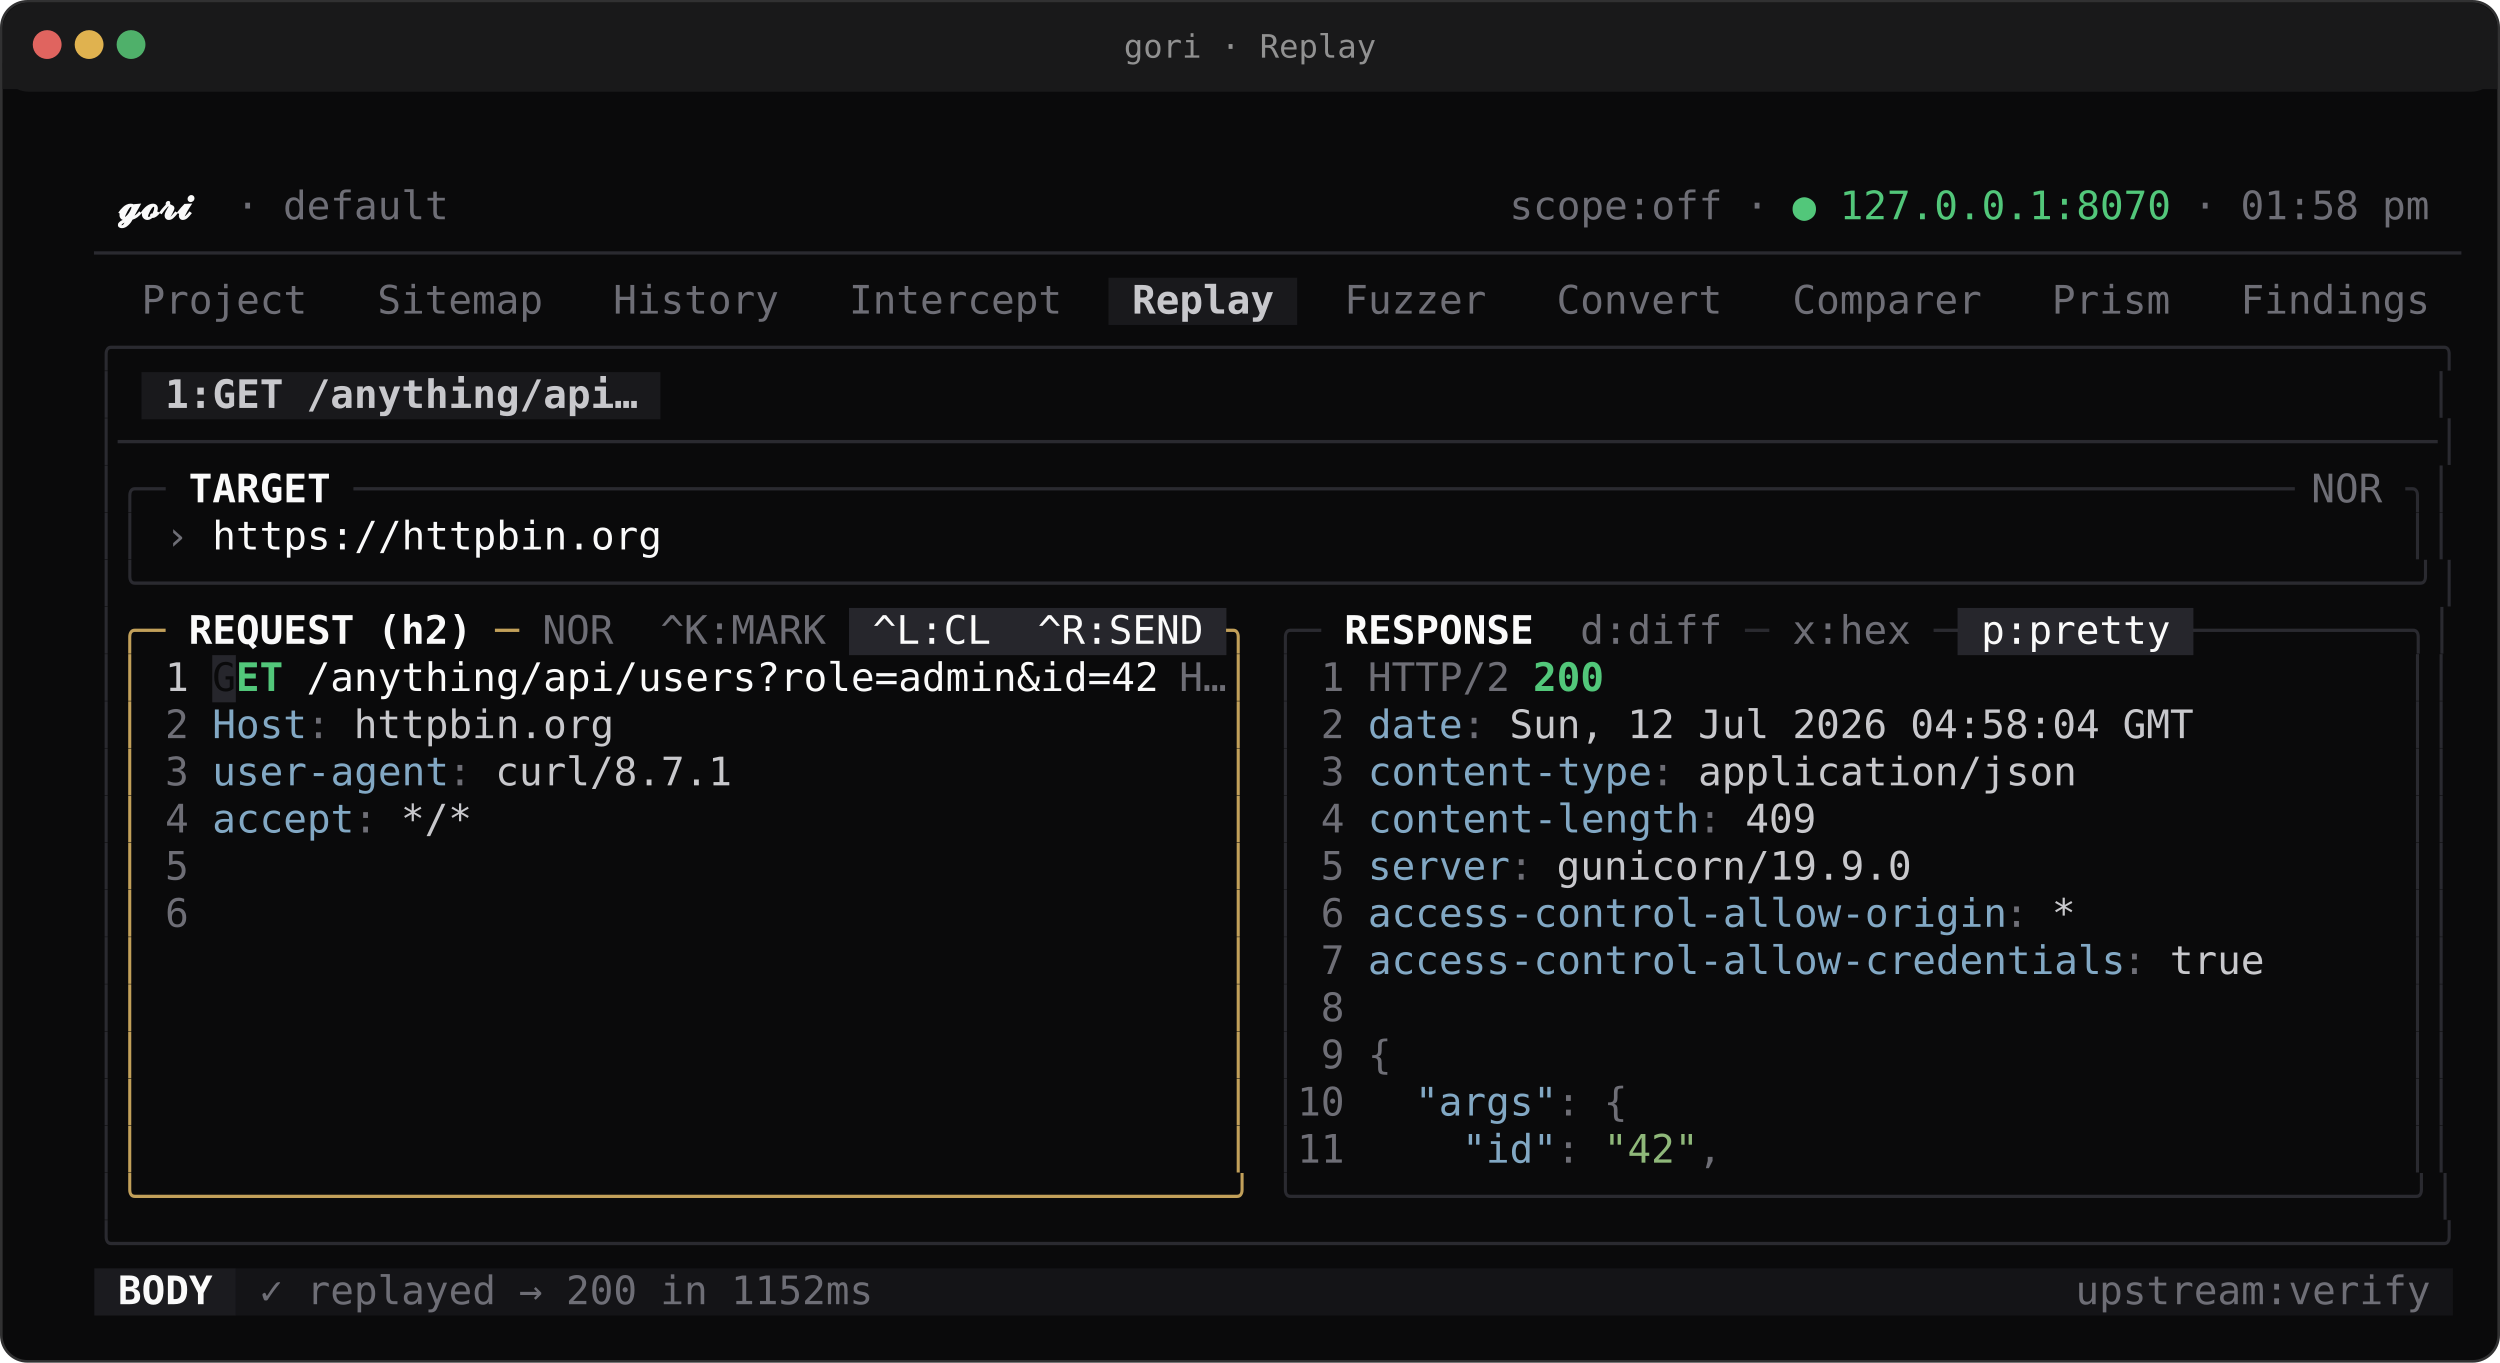
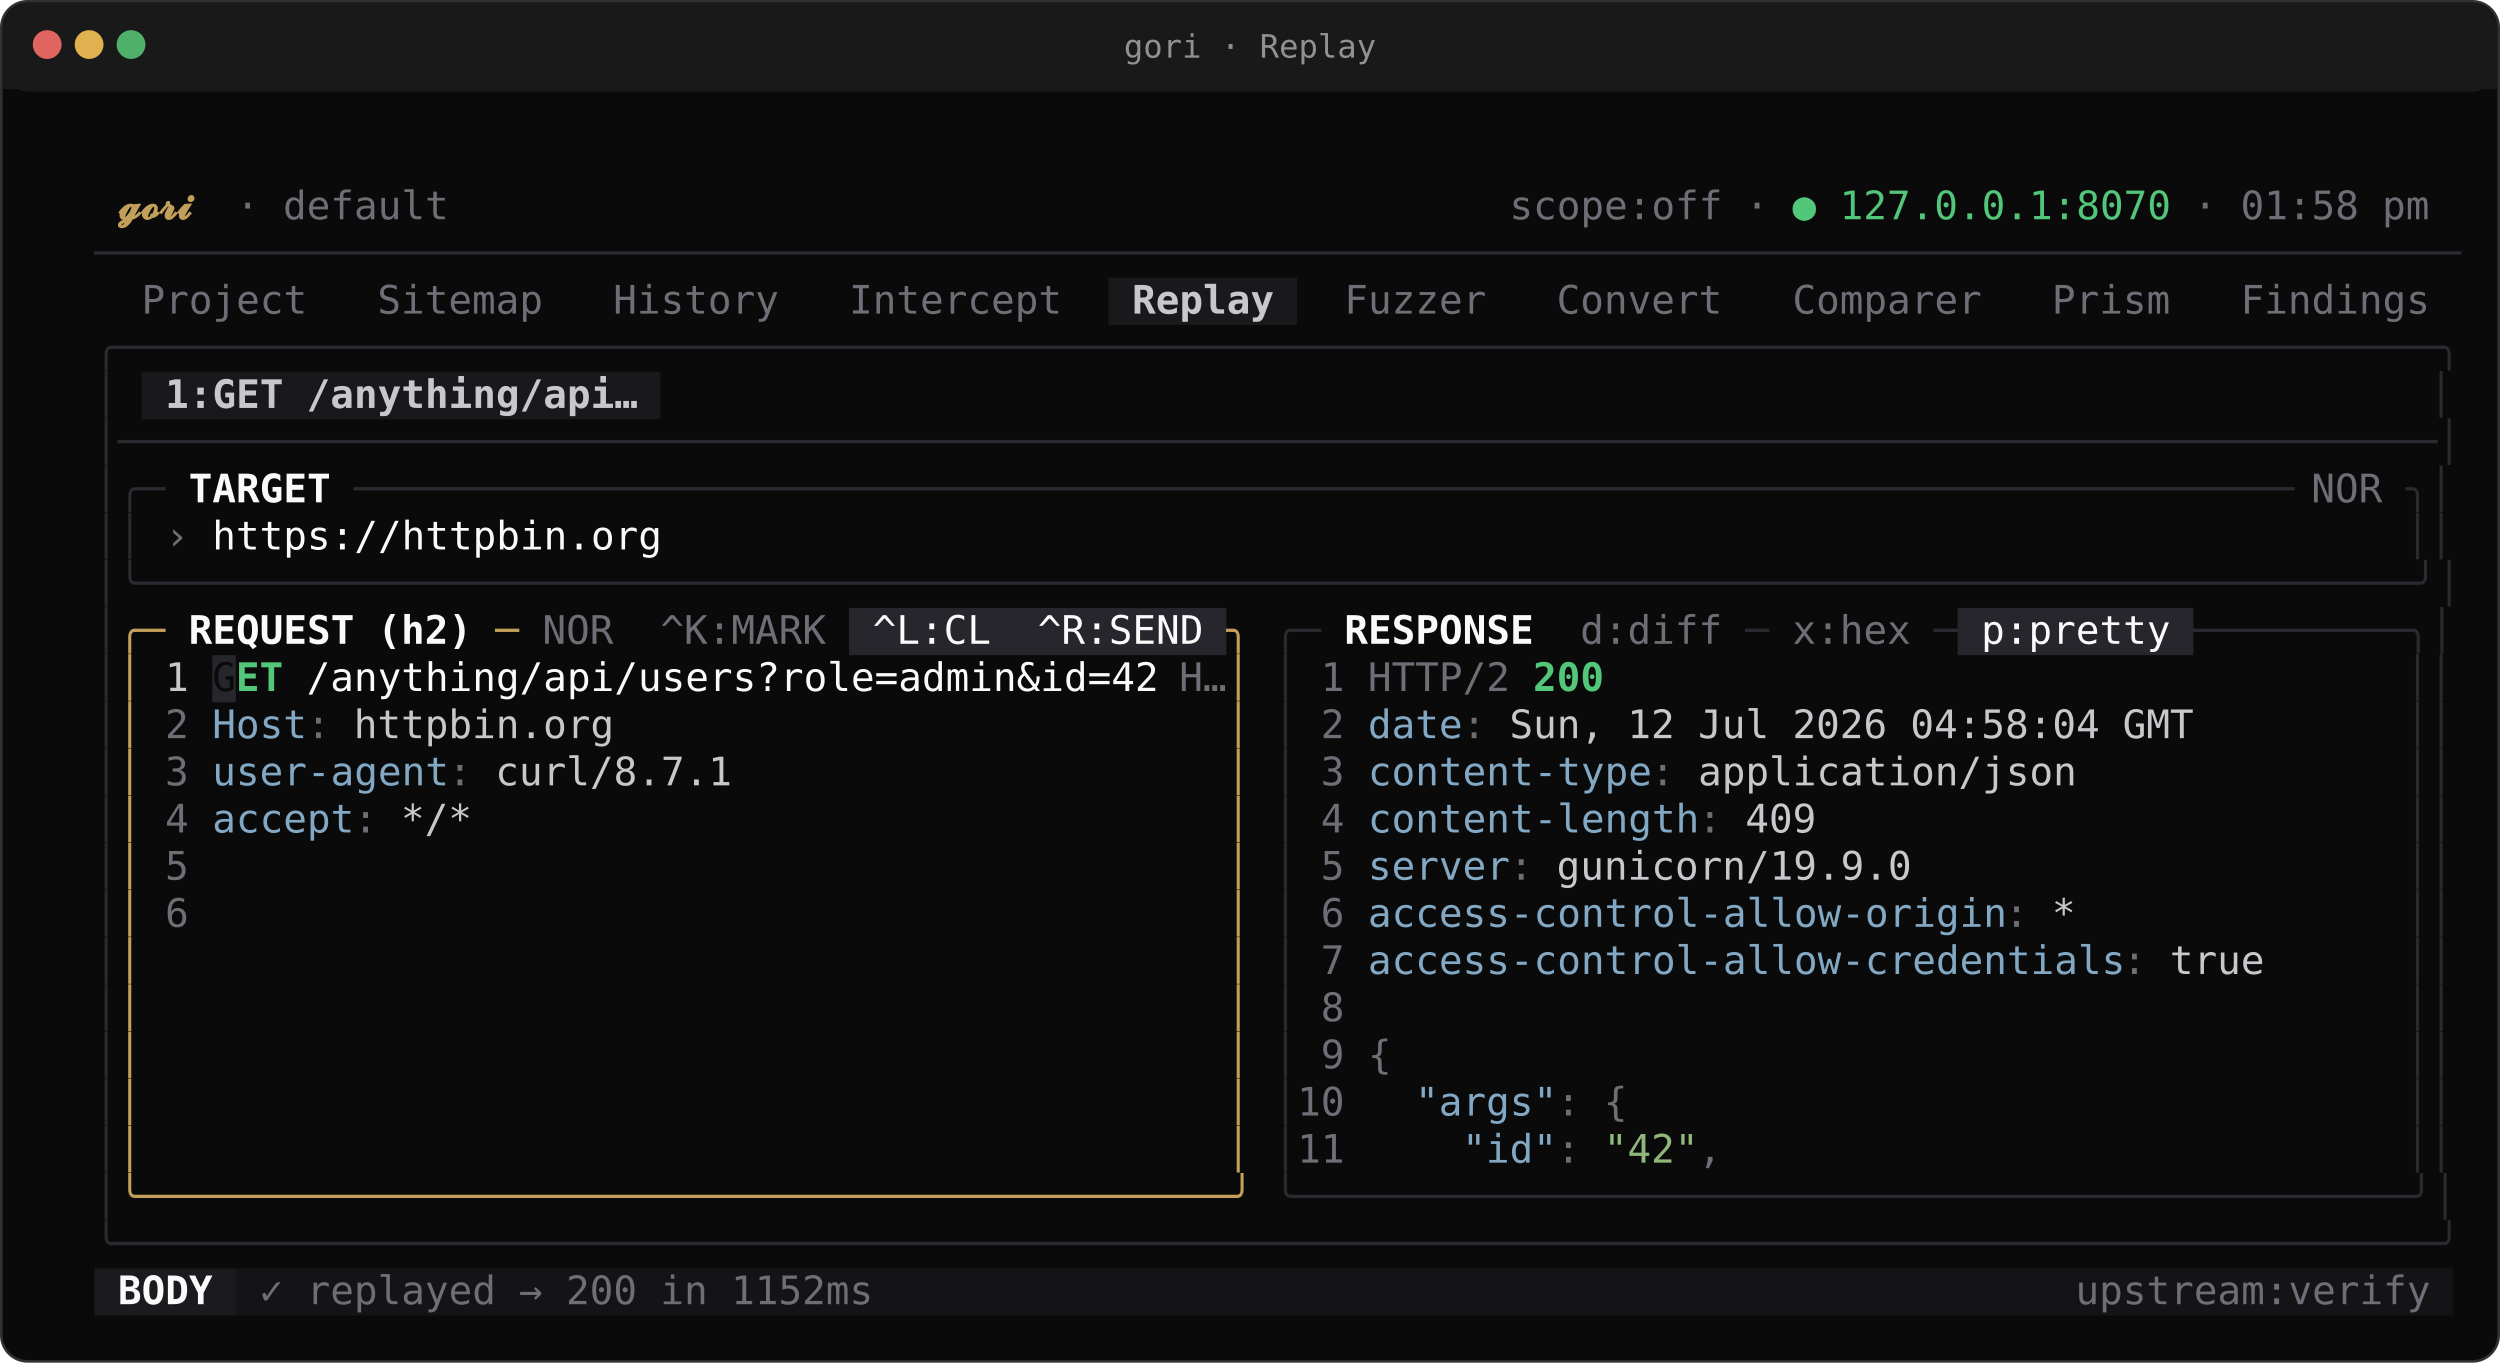
<svg xmlns="http://www.w3.org/2000/svg" width="954" height="520" viewBox="0 0 954.0 520.0" font-family="ui-monospace,'SF Mono','JetBrains Mono',Menlo,Consolas,monospace" font-size="15.0px" role="img" aria-label="gori · Replay">
  <rect x="0.5" y="0.5" width="953.0" height="519.0" rx="10" ry="10" fill="#0a0a0b" stroke="#313132" stroke-width="1" />
  <rect x="1" y="1" width="952.0" height="34.0" rx="10" ry="10" fill="#19191a" />
  <rect x="1" y="24.0" width="952.0" height="10" fill="#19191a" />
  <circle cx="18.0" cy="17.0" r="5.5" fill="#e0645f" />
  <circle cx="34.0" cy="17.0" r="5.5" fill="#e0b24f" />
  <circle cx="50.0" cy="17.0" r="5.5" fill="#4fb06a" />
  <text x="477.0" y="22.0" text-anchor="middle" fill="#919191" font-size="12.3px">gori · Replay</text>
  <rect x="423.00" y="106.00" width="72.00" height="18.00" fill="#19191c" />
  <rect x="54.00" y="142.00" width="198.00" height="18.00" fill="#19191c" />
  <rect x="324.00" y="232.00" width="144.00" height="18.00" fill="#26262c" />
  <rect x="747.00" y="232.00" width="90.00" height="18.00" fill="#26262c" />
  <rect x="81.00" y="250.00" width="9.00" height="18.00" fill="#26262c" />
  <rect x="36.00" y="484.00" width="54.00" height="18.00" fill="#1b1b1f" />
  <rect x="90.00" y="484.00" width="846.00" height="18.00" fill="#141417" />
-   <text x="45.00" y="83.68" textLength="36.00" lengthAdjust="spacingAndGlyphs" fill="#fafafa" font-weight="700" xml:space="preserve">𝓰𝓸𝓻𝓲</text>
+   <text x="45.00" y="83.68" textLength="36.00" lengthAdjust="spacingAndGlyphs" fill="#c2a05a" font-weight="700" xml:space="preserve">𝓰𝓸𝓻𝓲</text>
  <text x="90.00" y="83.68" textLength="9.00" lengthAdjust="spacingAndGlyphs" fill="#6e6e76" xml:space="preserve">·</text>
  <text x="108.00" y="83.68" textLength="63.00" lengthAdjust="spacingAndGlyphs" fill="#6e6e76" xml:space="preserve">default</text>
  <text x="576.00" y="83.68" textLength="81.00" lengthAdjust="spacingAndGlyphs" fill="#6e6e76" xml:space="preserve">scope:off</text>
  <text x="666.00" y="83.68" textLength="9.00" lengthAdjust="spacingAndGlyphs" fill="#6e6e76" xml:space="preserve">·</text>
  <text x="684.00" y="83.68" textLength="9.00" lengthAdjust="spacingAndGlyphs" fill="#52c77a" xml:space="preserve">●</text>
  <text x="702.00" y="83.68" textLength="126.00" lengthAdjust="spacingAndGlyphs" fill="#52c77a" xml:space="preserve">127.0.0.1:8070</text>
  <text x="837.00" y="83.68" textLength="9.00" lengthAdjust="spacingAndGlyphs" fill="#6e6e76" xml:space="preserve">·</text>
  <text x="855.00" y="83.68" textLength="45.00" lengthAdjust="spacingAndGlyphs" fill="#6e6e76" xml:space="preserve">01:58</text>
  <text x="909.00" y="83.68" textLength="18.00" lengthAdjust="spacingAndGlyphs" fill="#6e6e76" xml:space="preserve">pm</text>
  <text x="36.00" y="101.68" textLength="900.00" lengthAdjust="spacingAndGlyphs" fill="#2a2a30" xml:space="preserve">────────────────────────────────────────────────────────────────────────────────────────────────────</text>
  <text x="54.00" y="119.68" textLength="63.00" lengthAdjust="spacingAndGlyphs" fill="#6e6e76" xml:space="preserve">Project</text>
  <text x="144.00" y="119.68" textLength="63.00" lengthAdjust="spacingAndGlyphs" fill="#6e6e76" xml:space="preserve">Sitemap</text>
  <text x="234.00" y="119.68" textLength="63.00" lengthAdjust="spacingAndGlyphs" fill="#6e6e76" xml:space="preserve">History</text>
  <text x="324.00" y="119.68" textLength="81.00" lengthAdjust="spacingAndGlyphs" fill="#6e6e76" xml:space="preserve">Intercept</text>
  <text x="432.00" y="119.68" textLength="54.00" lengthAdjust="spacingAndGlyphs" fill="#c8c8cc" font-weight="700" xml:space="preserve">Replay</text>
  <text x="513.00" y="119.68" textLength="54.00" lengthAdjust="spacingAndGlyphs" fill="#6e6e76" xml:space="preserve">Fuzzer</text>
  <text x="594.00" y="119.68" textLength="63.00" lengthAdjust="spacingAndGlyphs" fill="#6e6e76" xml:space="preserve">Convert</text>
  <text x="684.00" y="119.68" textLength="72.00" lengthAdjust="spacingAndGlyphs" fill="#6e6e76" xml:space="preserve">Comparer</text>
  <text x="783.00" y="119.68" textLength="45.00" lengthAdjust="spacingAndGlyphs" fill="#6e6e76" xml:space="preserve">Prism</text>
  <text x="855.00" y="119.68" textLength="72.00" lengthAdjust="spacingAndGlyphs" fill="#6e6e76" xml:space="preserve">Findings</text>
  <text x="36.00" y="137.68" textLength="900.00" lengthAdjust="spacingAndGlyphs" fill="#2a2a30" xml:space="preserve">╭──────────────────────────────────────────────────────────────────────────────────────────────────╮</text>
  <text x="36.00" y="155.68" textLength="9.00" lengthAdjust="spacingAndGlyphs" fill="#2a2a30" xml:space="preserve">│</text>
  <text x="63.00" y="155.68" textLength="45.00" lengthAdjust="spacingAndGlyphs" fill="#c8c8cc" font-weight="700" xml:space="preserve">1:GET</text>
  <text x="117.00" y="155.68" textLength="126.00" lengthAdjust="spacingAndGlyphs" fill="#c8c8cc" font-weight="700" xml:space="preserve">/anything/api…</text>
  <text x="927.00" y="155.68" textLength="9.00" lengthAdjust="spacingAndGlyphs" fill="#2a2a30" xml:space="preserve">│</text>
  <text x="36.00" y="173.68" textLength="900.00" lengthAdjust="spacingAndGlyphs" fill="#2a2a30" xml:space="preserve">│──────────────────────────────────────────────────────────────────────────────────────────────────│</text>
  <text x="36.00" y="191.68" textLength="27.00" lengthAdjust="spacingAndGlyphs" fill="#2a2a30" xml:space="preserve">│╭─</text>
  <text x="72.00" y="191.68" textLength="54.00" lengthAdjust="spacingAndGlyphs" fill="#fafafa" font-weight="700" xml:space="preserve">TARGET</text>
  <text x="135.00" y="191.68" textLength="738.00" lengthAdjust="spacingAndGlyphs" fill="#2a2a30" xml:space="preserve">──────────────────────────────────────────────────────────────────────────────────</text>
  <text x="882.00" y="191.68" textLength="27.00" lengthAdjust="spacingAndGlyphs" fill="#6e6e76" xml:space="preserve">NOR</text>
  <text x="918.00" y="191.68" textLength="18.00" lengthAdjust="spacingAndGlyphs" fill="#2a2a30" xml:space="preserve">╮│</text>
  <text x="36.00" y="209.68" textLength="18.00" lengthAdjust="spacingAndGlyphs" fill="#2a2a30" xml:space="preserve">││</text>
  <text x="63.00" y="209.68" textLength="9.00" lengthAdjust="spacingAndGlyphs" fill="#6e6e76" xml:space="preserve">›</text>
  <text x="81.00" y="209.68" textLength="171.00" lengthAdjust="spacingAndGlyphs" fill="#fafafa" xml:space="preserve">https://httpbin.org</text>
  <text x="918.00" y="209.68" textLength="18.00" lengthAdjust="spacingAndGlyphs" fill="#2a2a30" xml:space="preserve">││</text>
  <text x="36.00" y="227.68" textLength="900.00" lengthAdjust="spacingAndGlyphs" fill="#2a2a30" xml:space="preserve">│╰────────────────────────────────────────────────────────────────────────────────────────────────╯│</text>
  <text x="36.00" y="245.68" textLength="9.00" lengthAdjust="spacingAndGlyphs" fill="#2a2a30" xml:space="preserve">│</text>
  <text x="45.00" y="245.68" textLength="18.00" lengthAdjust="spacingAndGlyphs" fill="#c2a05a" xml:space="preserve">╭─</text>
  <text x="72.00" y="245.68" textLength="63.00" lengthAdjust="spacingAndGlyphs" fill="#fafafa" font-weight="700" xml:space="preserve">REQUEST</text>
  <text x="144.00" y="245.68" textLength="36.00" lengthAdjust="spacingAndGlyphs" fill="#fafafa" font-weight="700" xml:space="preserve">(h2)</text>
  <text x="189.00" y="245.68" textLength="9.00" lengthAdjust="spacingAndGlyphs" fill="#c2a05a" xml:space="preserve">─</text>
  <text x="207.00" y="245.68" textLength="27.00" lengthAdjust="spacingAndGlyphs" fill="#6e6e76" xml:space="preserve">NOR</text>
  <text x="252.00" y="245.68" textLength="63.00" lengthAdjust="spacingAndGlyphs" fill="#6e6e76" xml:space="preserve">^K:MARK</text>
  <text x="333.00" y="245.68" textLength="45.00" lengthAdjust="spacingAndGlyphs" fill="#fafafa" xml:space="preserve">^L:CL</text>
  <text x="396.00" y="245.68" textLength="63.00" lengthAdjust="spacingAndGlyphs" fill="#fafafa" xml:space="preserve">^R:SEND</text>
  <text x="468.00" y="245.68" textLength="9.00" lengthAdjust="spacingAndGlyphs" fill="#c2a05a" xml:space="preserve">╮</text>
  <text x="486.00" y="245.68" textLength="18.00" lengthAdjust="spacingAndGlyphs" fill="#2a2a30" xml:space="preserve">╭─</text>
  <text x="513.00" y="245.68" textLength="72.00" lengthAdjust="spacingAndGlyphs" fill="#fafafa" font-weight="700" xml:space="preserve">RESPONSE</text>
  <text x="603.00" y="245.68" textLength="54.00" lengthAdjust="spacingAndGlyphs" fill="#6e6e76" xml:space="preserve">d:diff</text>
  <text x="666.00" y="245.68" textLength="9.00" lengthAdjust="spacingAndGlyphs" fill="#2a2a30" xml:space="preserve">─</text>
  <text x="684.00" y="245.68" textLength="45.00" lengthAdjust="spacingAndGlyphs" fill="#6e6e76" xml:space="preserve">x:hex</text>
  <text x="738.00" y="245.68" textLength="9.00" lengthAdjust="spacingAndGlyphs" fill="#2a2a30" xml:space="preserve">─</text>
  <text x="756.00" y="245.68" textLength="72.00" lengthAdjust="spacingAndGlyphs" fill="#fafafa" xml:space="preserve">p:pretty</text>
  <text x="837.00" y="245.68" textLength="99.00" lengthAdjust="spacingAndGlyphs" fill="#2a2a30" xml:space="preserve">─────────╮│</text>
  <text x="36.00" y="263.68" textLength="9.00" lengthAdjust="spacingAndGlyphs" fill="#2a2a30" xml:space="preserve">│</text>
  <text x="45.00" y="263.68" textLength="9.00" lengthAdjust="spacingAndGlyphs" fill="#c2a05a" xml:space="preserve">│</text>
  <text x="63.00" y="263.68" textLength="9.00" lengthAdjust="spacingAndGlyphs" fill="#c8c8cc" xml:space="preserve">1</text>
  <text x="81.00" y="263.68" textLength="9.00" lengthAdjust="spacingAndGlyphs" fill="#0a0a0b" xml:space="preserve">G</text>
  <text x="90.00" y="263.68" textLength="18.00" lengthAdjust="spacingAndGlyphs" fill="#52c77a" font-weight="700" xml:space="preserve">ET</text>
  <text x="117.00" y="263.68" textLength="324.00" lengthAdjust="spacingAndGlyphs" fill="#fafafa" xml:space="preserve">/anything/api/users?role=admin&amp;id=42</text>
  <text x="450.00" y="263.68" textLength="18.00" lengthAdjust="spacingAndGlyphs" fill="#6e6e76" xml:space="preserve">H…</text>
  <text x="468.00" y="263.68" textLength="9.00" lengthAdjust="spacingAndGlyphs" fill="#c2a05a" xml:space="preserve">│</text>
  <text x="486.00" y="263.68" textLength="9.00" lengthAdjust="spacingAndGlyphs" fill="#2a2a30" xml:space="preserve">│</text>
  <text x="504.00" y="263.68" textLength="9.00" lengthAdjust="spacingAndGlyphs" fill="#6e6e76" xml:space="preserve">1</text>
  <text x="522.00" y="263.68" textLength="54.00" lengthAdjust="spacingAndGlyphs" fill="#6e6e76" xml:space="preserve">HTTP/2</text>
  <text x="585.00" y="263.68" textLength="27.00" lengthAdjust="spacingAndGlyphs" fill="#52c77a" font-weight="700" xml:space="preserve">200</text>
  <text x="918.00" y="263.68" textLength="18.00" lengthAdjust="spacingAndGlyphs" fill="#2a2a30" xml:space="preserve">││</text>
  <text x="36.00" y="281.68" textLength="9.00" lengthAdjust="spacingAndGlyphs" fill="#2a2a30" xml:space="preserve">│</text>
  <text x="45.00" y="281.68" textLength="9.00" lengthAdjust="spacingAndGlyphs" fill="#c2a05a" xml:space="preserve">│</text>
  <text x="63.00" y="281.68" textLength="9.00" lengthAdjust="spacingAndGlyphs" fill="#6e6e76" xml:space="preserve">2</text>
  <text x="81.00" y="281.68" textLength="36.00" lengthAdjust="spacingAndGlyphs" fill="#82a8c4" xml:space="preserve">Host</text>
  <text x="117.00" y="281.68" textLength="9.00" lengthAdjust="spacingAndGlyphs" fill="#6e6e76" xml:space="preserve">:</text>
  <text x="135.00" y="281.68" textLength="99.00" lengthAdjust="spacingAndGlyphs" fill="#c8c8cc" xml:space="preserve">httpbin.org</text>
  <text x="468.00" y="281.68" textLength="9.00" lengthAdjust="spacingAndGlyphs" fill="#c2a05a" xml:space="preserve">│</text>
  <text x="486.00" y="281.68" textLength="9.00" lengthAdjust="spacingAndGlyphs" fill="#2a2a30" xml:space="preserve">│</text>
  <text x="504.00" y="281.68" textLength="9.00" lengthAdjust="spacingAndGlyphs" fill="#6e6e76" xml:space="preserve">2</text>
  <text x="522.00" y="281.68" textLength="36.00" lengthAdjust="spacingAndGlyphs" fill="#82a8c4" xml:space="preserve">date</text>
  <text x="558.00" y="281.68" textLength="9.00" lengthAdjust="spacingAndGlyphs" fill="#6e6e76" xml:space="preserve">:</text>
  <text x="576.00" y="281.68" textLength="36.00" lengthAdjust="spacingAndGlyphs" fill="#c8c8cc" xml:space="preserve">Sun,</text>
  <text x="621.00" y="281.68" textLength="18.00" lengthAdjust="spacingAndGlyphs" fill="#c8c8cc" xml:space="preserve">12</text>
  <text x="648.00" y="281.68" textLength="27.00" lengthAdjust="spacingAndGlyphs" fill="#c8c8cc" xml:space="preserve">Jul</text>
  <text x="684.00" y="281.68" textLength="36.00" lengthAdjust="spacingAndGlyphs" fill="#c8c8cc" xml:space="preserve">2026</text>
  <text x="729.00" y="281.68" textLength="72.00" lengthAdjust="spacingAndGlyphs" fill="#c8c8cc" xml:space="preserve">04:58:04</text>
  <text x="810.00" y="281.68" textLength="27.00" lengthAdjust="spacingAndGlyphs" fill="#c8c8cc" xml:space="preserve">GMT</text>
  <text x="918.00" y="281.68" textLength="18.00" lengthAdjust="spacingAndGlyphs" fill="#2a2a30" xml:space="preserve">││</text>
  <text x="36.00" y="299.68" textLength="9.00" lengthAdjust="spacingAndGlyphs" fill="#2a2a30" xml:space="preserve">│</text>
  <text x="45.00" y="299.68" textLength="9.00" lengthAdjust="spacingAndGlyphs" fill="#c2a05a" xml:space="preserve">│</text>
  <text x="63.00" y="299.68" textLength="9.00" lengthAdjust="spacingAndGlyphs" fill="#6e6e76" xml:space="preserve">3</text>
  <text x="81.00" y="299.68" textLength="90.00" lengthAdjust="spacingAndGlyphs" fill="#82a8c4" xml:space="preserve">user-agent</text>
  <text x="171.00" y="299.68" textLength="9.00" lengthAdjust="spacingAndGlyphs" fill="#6e6e76" xml:space="preserve">:</text>
  <text x="189.00" y="299.68" textLength="90.00" lengthAdjust="spacingAndGlyphs" fill="#c8c8cc" xml:space="preserve">curl/8.7.1</text>
  <text x="468.00" y="299.68" textLength="9.00" lengthAdjust="spacingAndGlyphs" fill="#c2a05a" xml:space="preserve">│</text>
  <text x="486.00" y="299.68" textLength="9.00" lengthAdjust="spacingAndGlyphs" fill="#2a2a30" xml:space="preserve">│</text>
  <text x="504.00" y="299.68" textLength="9.00" lengthAdjust="spacingAndGlyphs" fill="#6e6e76" xml:space="preserve">3</text>
  <text x="522.00" y="299.68" textLength="108.00" lengthAdjust="spacingAndGlyphs" fill="#82a8c4" xml:space="preserve">content-type</text>
  <text x="630.00" y="299.68" textLength="9.00" lengthAdjust="spacingAndGlyphs" fill="#6e6e76" xml:space="preserve">:</text>
  <text x="648.00" y="299.68" textLength="144.00" lengthAdjust="spacingAndGlyphs" fill="#c8c8cc" xml:space="preserve">application/json</text>
  <text x="918.00" y="299.68" textLength="18.00" lengthAdjust="spacingAndGlyphs" fill="#2a2a30" xml:space="preserve">││</text>
  <text x="36.00" y="317.68" textLength="9.00" lengthAdjust="spacingAndGlyphs" fill="#2a2a30" xml:space="preserve">│</text>
  <text x="45.00" y="317.68" textLength="9.00" lengthAdjust="spacingAndGlyphs" fill="#c2a05a" xml:space="preserve">│</text>
  <text x="63.00" y="317.68" textLength="9.00" lengthAdjust="spacingAndGlyphs" fill="#6e6e76" xml:space="preserve">4</text>
  <text x="81.00" y="317.68" textLength="54.00" lengthAdjust="spacingAndGlyphs" fill="#82a8c4" xml:space="preserve">accept</text>
  <text x="135.00" y="317.68" textLength="9.00" lengthAdjust="spacingAndGlyphs" fill="#6e6e76" xml:space="preserve">:</text>
  <text x="153.00" y="317.68" textLength="27.00" lengthAdjust="spacingAndGlyphs" fill="#c8c8cc" xml:space="preserve">*/*</text>
  <text x="468.00" y="317.68" textLength="9.00" lengthAdjust="spacingAndGlyphs" fill="#c2a05a" xml:space="preserve">│</text>
  <text x="486.00" y="317.68" textLength="9.00" lengthAdjust="spacingAndGlyphs" fill="#2a2a30" xml:space="preserve">│</text>
  <text x="504.00" y="317.68" textLength="9.00" lengthAdjust="spacingAndGlyphs" fill="#6e6e76" xml:space="preserve">4</text>
  <text x="522.00" y="317.68" textLength="126.00" lengthAdjust="spacingAndGlyphs" fill="#82a8c4" xml:space="preserve">content-length</text>
  <text x="648.00" y="317.68" textLength="9.00" lengthAdjust="spacingAndGlyphs" fill="#6e6e76" xml:space="preserve">:</text>
  <text x="666.00" y="317.68" textLength="27.00" lengthAdjust="spacingAndGlyphs" fill="#c8c8cc" xml:space="preserve">409</text>
  <text x="918.00" y="317.68" textLength="18.00" lengthAdjust="spacingAndGlyphs" fill="#2a2a30" xml:space="preserve">││</text>
  <text x="36.00" y="335.68" textLength="9.00" lengthAdjust="spacingAndGlyphs" fill="#2a2a30" xml:space="preserve">│</text>
  <text x="45.00" y="335.68" textLength="9.00" lengthAdjust="spacingAndGlyphs" fill="#c2a05a" xml:space="preserve">│</text>
  <text x="63.00" y="335.68" textLength="9.00" lengthAdjust="spacingAndGlyphs" fill="#6e6e76" xml:space="preserve">5</text>
  <text x="468.00" y="335.68" textLength="9.00" lengthAdjust="spacingAndGlyphs" fill="#c2a05a" xml:space="preserve">│</text>
  <text x="486.00" y="335.68" textLength="9.00" lengthAdjust="spacingAndGlyphs" fill="#2a2a30" xml:space="preserve">│</text>
  <text x="504.00" y="335.68" textLength="9.00" lengthAdjust="spacingAndGlyphs" fill="#6e6e76" xml:space="preserve">5</text>
  <text x="522.00" y="335.68" textLength="54.00" lengthAdjust="spacingAndGlyphs" fill="#82a8c4" xml:space="preserve">server</text>
  <text x="576.00" y="335.68" textLength="9.00" lengthAdjust="spacingAndGlyphs" fill="#6e6e76" xml:space="preserve">:</text>
  <text x="594.00" y="335.68" textLength="135.00" lengthAdjust="spacingAndGlyphs" fill="#c8c8cc" xml:space="preserve">gunicorn/19.9.0</text>
  <text x="918.00" y="335.68" textLength="18.00" lengthAdjust="spacingAndGlyphs" fill="#2a2a30" xml:space="preserve">││</text>
  <text x="36.00" y="353.68" textLength="9.00" lengthAdjust="spacingAndGlyphs" fill="#2a2a30" xml:space="preserve">│</text>
  <text x="45.00" y="353.68" textLength="9.00" lengthAdjust="spacingAndGlyphs" fill="#c2a05a" xml:space="preserve">│</text>
  <text x="63.00" y="353.68" textLength="9.00" lengthAdjust="spacingAndGlyphs" fill="#6e6e76" xml:space="preserve">6</text>
  <text x="468.00" y="353.68" textLength="9.00" lengthAdjust="spacingAndGlyphs" fill="#c2a05a" xml:space="preserve">│</text>
  <text x="486.00" y="353.68" textLength="9.00" lengthAdjust="spacingAndGlyphs" fill="#2a2a30" xml:space="preserve">│</text>
  <text x="504.00" y="353.68" textLength="9.00" lengthAdjust="spacingAndGlyphs" fill="#6e6e76" xml:space="preserve">6</text>
  <text x="522.00" y="353.68" textLength="243.00" lengthAdjust="spacingAndGlyphs" fill="#82a8c4" xml:space="preserve">access-control-allow-origin</text>
  <text x="765.00" y="353.68" textLength="9.00" lengthAdjust="spacingAndGlyphs" fill="#6e6e76" xml:space="preserve">:</text>
  <text x="783.00" y="353.68" textLength="9.00" lengthAdjust="spacingAndGlyphs" fill="#c8c8cc" xml:space="preserve">*</text>
  <text x="918.00" y="353.68" textLength="18.00" lengthAdjust="spacingAndGlyphs" fill="#2a2a30" xml:space="preserve">││</text>
  <text x="36.00" y="371.68" textLength="9.00" lengthAdjust="spacingAndGlyphs" fill="#2a2a30" xml:space="preserve">│</text>
  <text x="45.00" y="371.68" textLength="9.00" lengthAdjust="spacingAndGlyphs" fill="#c2a05a" xml:space="preserve">│</text>
  <text x="468.00" y="371.68" textLength="9.00" lengthAdjust="spacingAndGlyphs" fill="#c2a05a" xml:space="preserve">│</text>
  <text x="486.00" y="371.68" textLength="9.00" lengthAdjust="spacingAndGlyphs" fill="#2a2a30" xml:space="preserve">│</text>
  <text x="504.00" y="371.68" textLength="9.00" lengthAdjust="spacingAndGlyphs" fill="#6e6e76" xml:space="preserve">7</text>
  <text x="522.00" y="371.68" textLength="288.00" lengthAdjust="spacingAndGlyphs" fill="#82a8c4" xml:space="preserve">access-control-allow-credentials</text>
  <text x="810.00" y="371.68" textLength="9.00" lengthAdjust="spacingAndGlyphs" fill="#6e6e76" xml:space="preserve">:</text>
  <text x="828.00" y="371.68" textLength="36.00" lengthAdjust="spacingAndGlyphs" fill="#c8c8cc" xml:space="preserve">true</text>
  <text x="918.00" y="371.68" textLength="18.00" lengthAdjust="spacingAndGlyphs" fill="#2a2a30" xml:space="preserve">││</text>
  <text x="36.00" y="389.68" textLength="9.00" lengthAdjust="spacingAndGlyphs" fill="#2a2a30" xml:space="preserve">│</text>
  <text x="45.00" y="389.68" textLength="9.00" lengthAdjust="spacingAndGlyphs" fill="#c2a05a" xml:space="preserve">│</text>
  <text x="468.00" y="389.68" textLength="9.00" lengthAdjust="spacingAndGlyphs" fill="#c2a05a" xml:space="preserve">│</text>
  <text x="486.00" y="389.68" textLength="9.00" lengthAdjust="spacingAndGlyphs" fill="#2a2a30" xml:space="preserve">│</text>
  <text x="504.00" y="389.68" textLength="9.00" lengthAdjust="spacingAndGlyphs" fill="#6e6e76" xml:space="preserve">8</text>
  <text x="918.00" y="389.68" textLength="18.00" lengthAdjust="spacingAndGlyphs" fill="#2a2a30" xml:space="preserve">││</text>
  <text x="36.00" y="407.68" textLength="9.00" lengthAdjust="spacingAndGlyphs" fill="#2a2a30" xml:space="preserve">│</text>
  <text x="45.00" y="407.68" textLength="9.00" lengthAdjust="spacingAndGlyphs" fill="#c2a05a" xml:space="preserve">│</text>
  <text x="468.00" y="407.68" textLength="9.00" lengthAdjust="spacingAndGlyphs" fill="#c2a05a" xml:space="preserve">│</text>
  <text x="486.00" y="407.68" textLength="9.00" lengthAdjust="spacingAndGlyphs" fill="#2a2a30" xml:space="preserve">│</text>
  <text x="504.00" y="407.68" textLength="9.00" lengthAdjust="spacingAndGlyphs" fill="#6e6e76" xml:space="preserve">9</text>
  <text x="522.00" y="407.68" textLength="9.00" lengthAdjust="spacingAndGlyphs" fill="#6e6e76" xml:space="preserve">{</text>
  <text x="918.00" y="407.68" textLength="18.00" lengthAdjust="spacingAndGlyphs" fill="#2a2a30" xml:space="preserve">││</text>
  <text x="36.00" y="425.68" textLength="9.00" lengthAdjust="spacingAndGlyphs" fill="#2a2a30" xml:space="preserve">│</text>
  <text x="45.00" y="425.68" textLength="9.00" lengthAdjust="spacingAndGlyphs" fill="#c2a05a" xml:space="preserve">│</text>
  <text x="468.00" y="425.68" textLength="9.00" lengthAdjust="spacingAndGlyphs" fill="#c2a05a" xml:space="preserve">│</text>
  <text x="486.00" y="425.68" textLength="9.00" lengthAdjust="spacingAndGlyphs" fill="#2a2a30" xml:space="preserve">│</text>
  <text x="495.00" y="425.68" textLength="18.00" lengthAdjust="spacingAndGlyphs" fill="#6e6e76" xml:space="preserve">10</text>
  <text x="540.00" y="425.68" textLength="54.00" lengthAdjust="spacingAndGlyphs" fill="#82a8c4" xml:space="preserve">"args"</text>
  <text x="594.00" y="425.68" textLength="9.00" lengthAdjust="spacingAndGlyphs" fill="#6e6e76" xml:space="preserve">:</text>
  <text x="612.00" y="425.68" textLength="9.00" lengthAdjust="spacingAndGlyphs" fill="#6e6e76" xml:space="preserve">{</text>
  <text x="918.00" y="425.68" textLength="18.00" lengthAdjust="spacingAndGlyphs" fill="#2a2a30" xml:space="preserve">││</text>
  <text x="36.00" y="443.68" textLength="9.00" lengthAdjust="spacingAndGlyphs" fill="#2a2a30" xml:space="preserve">│</text>
  <text x="45.00" y="443.68" textLength="9.00" lengthAdjust="spacingAndGlyphs" fill="#c2a05a" xml:space="preserve">│</text>
  <text x="468.00" y="443.68" textLength="9.00" lengthAdjust="spacingAndGlyphs" fill="#c2a05a" xml:space="preserve">│</text>
  <text x="486.00" y="443.68" textLength="9.00" lengthAdjust="spacingAndGlyphs" fill="#2a2a30" xml:space="preserve">│</text>
  <text x="495.00" y="443.68" textLength="18.00" lengthAdjust="spacingAndGlyphs" fill="#6e6e76" xml:space="preserve">11</text>
  <text x="558.00" y="443.68" textLength="36.00" lengthAdjust="spacingAndGlyphs" fill="#82a8c4" xml:space="preserve">"id"</text>
  <text x="594.00" y="443.68" textLength="9.00" lengthAdjust="spacingAndGlyphs" fill="#6e6e76" xml:space="preserve">:</text>
  <text x="612.00" y="443.68" textLength="36.00" lengthAdjust="spacingAndGlyphs" fill="#8fb87a" xml:space="preserve">"42"</text>
  <text x="648.00" y="443.68" textLength="9.00" lengthAdjust="spacingAndGlyphs" fill="#6e6e76" xml:space="preserve">,</text>
  <text x="918.00" y="443.68" textLength="18.00" lengthAdjust="spacingAndGlyphs" fill="#2a2a30" xml:space="preserve">││</text>
  <text x="36.00" y="461.68" textLength="9.00" lengthAdjust="spacingAndGlyphs" fill="#2a2a30" xml:space="preserve">│</text>
  <text x="45.00" y="461.68" textLength="432.00" lengthAdjust="spacingAndGlyphs" fill="#c2a05a" xml:space="preserve">╰──────────────────────────────────────────────╯</text>
  <text x="486.00" y="461.68" textLength="450.00" lengthAdjust="spacingAndGlyphs" fill="#2a2a30" xml:space="preserve">╰───────────────────────────────────────────────╯│</text>
  <text x="36.00" y="479.68" textLength="900.00" lengthAdjust="spacingAndGlyphs" fill="#2a2a30" xml:space="preserve">╰──────────────────────────────────────────────────────────────────────────────────────────────────╯</text>
  <text x="45.00" y="497.68" textLength="36.00" lengthAdjust="spacingAndGlyphs" fill="#fafafa" font-weight="700" xml:space="preserve">BODY</text>
  <text x="99.00" y="497.68" textLength="9.00" lengthAdjust="spacingAndGlyphs" fill="#6e6e76" xml:space="preserve">✓</text>
  <text x="117.00" y="497.68" textLength="72.00" lengthAdjust="spacingAndGlyphs" fill="#6e6e76" xml:space="preserve">replayed</text>
  <text x="198.00" y="497.68" textLength="9.00" lengthAdjust="spacingAndGlyphs" fill="#6e6e76" xml:space="preserve">→</text>
  <text x="216.00" y="497.68" textLength="27.00" lengthAdjust="spacingAndGlyphs" fill="#6e6e76" xml:space="preserve">200</text>
  <text x="252.00" y="497.68" textLength="18.00" lengthAdjust="spacingAndGlyphs" fill="#6e6e76" xml:space="preserve">in</text>
  <text x="279.00" y="497.68" textLength="54.00" lengthAdjust="spacingAndGlyphs" fill="#6e6e76" xml:space="preserve">1152ms</text>
  <text x="792.00" y="497.68" textLength="135.00" lengthAdjust="spacingAndGlyphs" fill="#6e6e76" xml:space="preserve">upstream:verify</text>
</svg>
